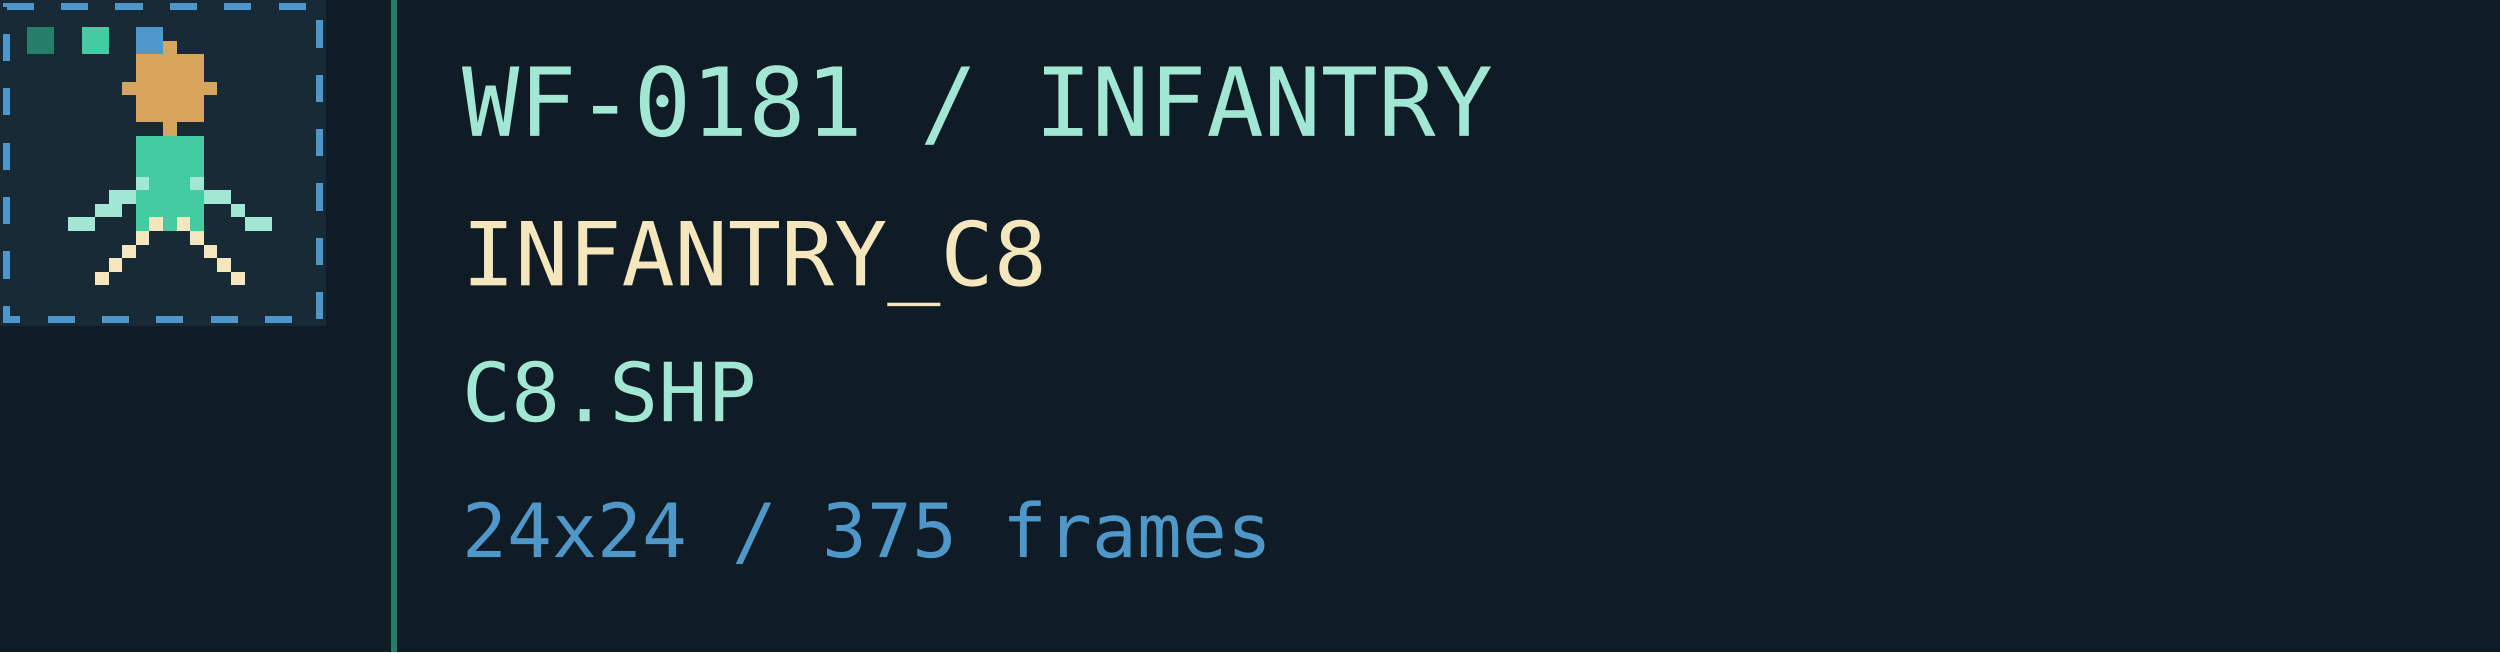
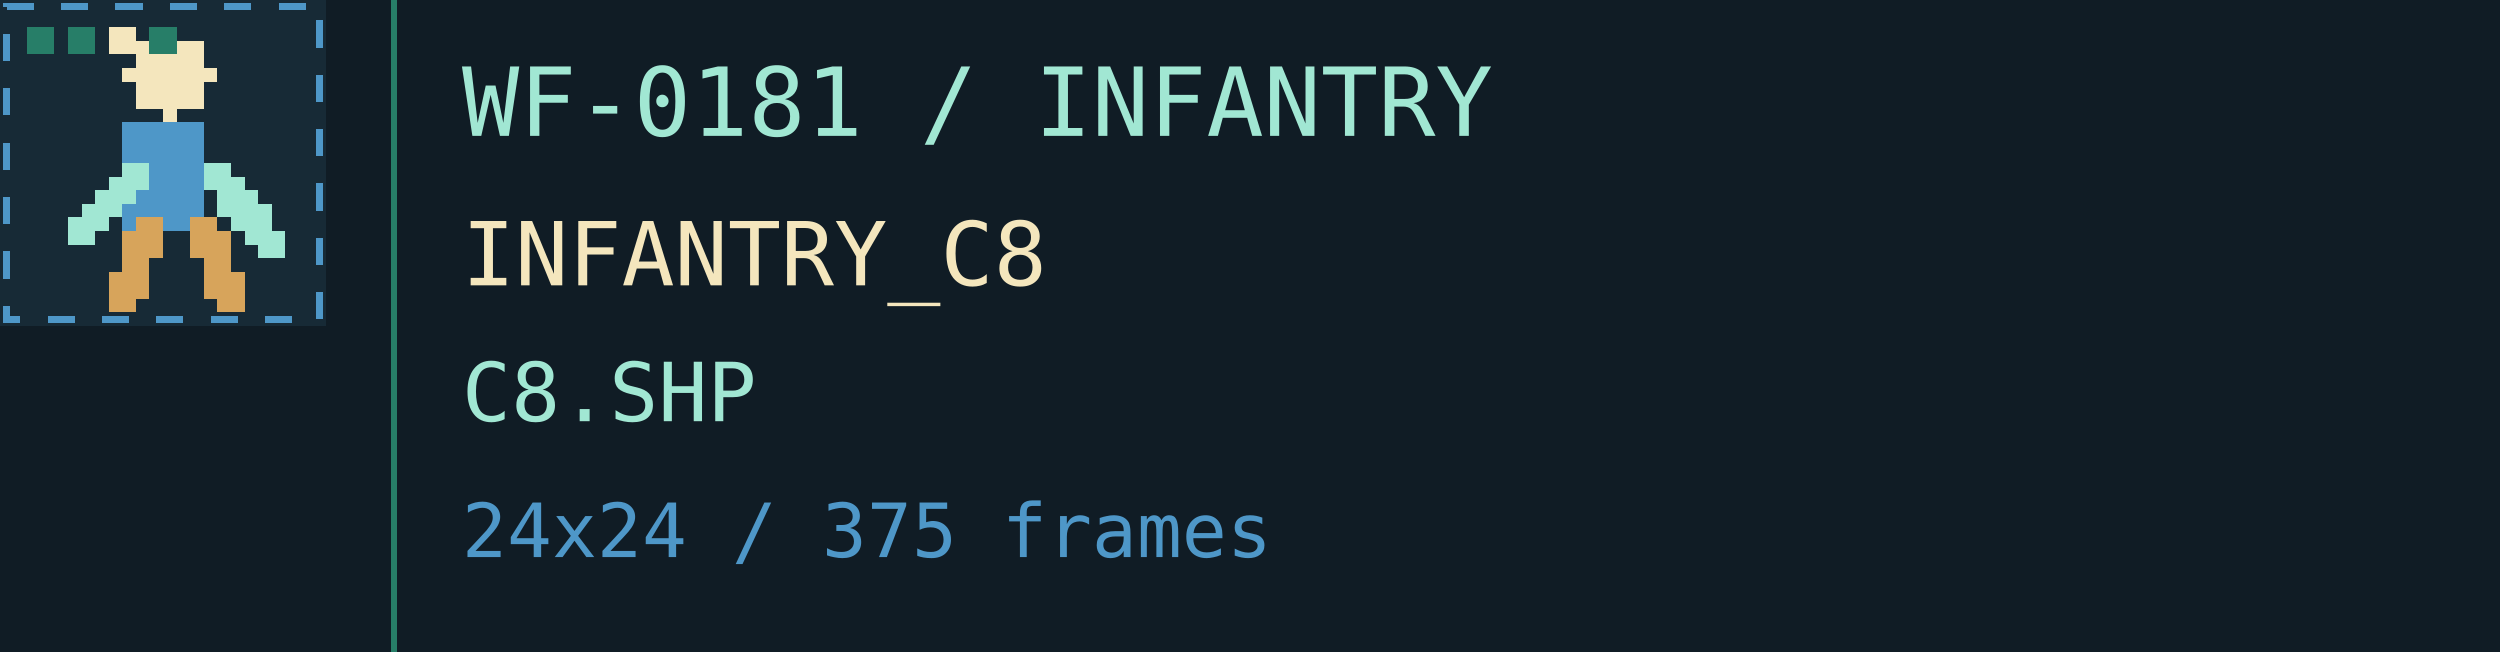
<svg xmlns="http://www.w3.org/2000/svg" viewBox="0 0 184 48" width="552" height="144" shape-rendering="crispEdges" role="img" aria-label="WF-0181 infantry INFANTRY_C8 original wireframe">
  <rect width="184" height="48" fill="#101c25" />
  <rect width="24" height="24" fill="#172a36" />
  <rect x="0.5" y="0.5" width="23" height="23" fill="none" stroke="#4e97c8" stroke-dasharray="2 2" stroke-width="0.5" />
  <rect x="2" y="2" width="2" height="1" fill="#277e68" />
-   <rect x="6" y="2" width="2" height="1" fill="#45cba2" />
-   <rect x="10" y="2" width="2" height="1" fill="#4e97c8" />
+   <rect x="5" y="2" width="2" height="1" fill="#277e68" />
+   <rect x="8" y="2" width="2" height="1" fill="#f4e6bd" />
+   <rect x="11" y="2" width="2" height="1" fill="#277e68" />
  <rect x="2" y="3" width="2" height="1" fill="#277e68" />
-   <rect x="6" y="3" width="2" height="1" fill="#45cba2" />
-   <rect x="10" y="3" width="2" height="1" fill="#4e97c8" />
-   <rect x="12" y="3" width="1" height="1" fill="#d7a45b" />
-   <rect x="10" y="4" width="5" height="1" fill="#d7a45b" />
-   <rect x="10" y="5" width="5" height="1" fill="#d7a45b" />
-   <rect x="9" y="6" width="7" height="1" fill="#d7a45b" />
-   <rect x="10" y="7" width="5" height="1" fill="#d7a45b" />
-   <rect x="10" y="8" width="5" height="1" fill="#d7a45b" />
-   <rect x="12" y="9" width="1" height="1" fill="#d7a45b" />
-   <rect x="10" y="10" width="5" height="1" fill="#45cba2" />
-   <rect x="10" y="11" width="5" height="1" fill="#45cba2" />
-   <rect x="10" y="12" width="5" height="1" fill="#45cba2" />
-   <rect x="10" y="13" width="1" height="1" fill="#a1e7d3" />
-   <rect x="11" y="13" width="3" height="1" fill="#45cba2" />
-   <rect x="14" y="13" width="1" height="1" fill="#a1e7d3" />
-   <rect x="8" y="14" width="2" height="1" fill="#a1e7d3" />
-   <rect x="10" y="14" width="5" height="1" fill="#45cba2" />
-   <rect x="15" y="14" width="2" height="1" fill="#a1e7d3" />
-   <rect x="7" y="15" width="2" height="1" fill="#a1e7d3" />
-   <rect x="10" y="15" width="5" height="1" fill="#45cba2" />
-   <rect x="17" y="15" width="1" height="1" fill="#a1e7d3" />
-   <rect x="5" y="16" width="2" height="1" fill="#a1e7d3" />
-   <rect x="10" y="16" width="1" height="1" fill="#45cba2" />
-   <rect x="11" y="16" width="1" height="1" fill="#f4e6bd" />
-   <rect x="12" y="16" width="1" height="1" fill="#45cba2" />
-   <rect x="13" y="16" width="1" height="1" fill="#f4e6bd" />
-   <rect x="14" y="16" width="1" height="1" fill="#45cba2" />
-   <rect x="18" y="16" width="2" height="1" fill="#a1e7d3" />
-   <rect x="10" y="17" width="1" height="1" fill="#f4e6bd" />
-   <rect x="14" y="17" width="1" height="1" fill="#f4e6bd" />
-   <rect x="9" y="18" width="1" height="1" fill="#f4e6bd" />
-   <rect x="15" y="18" width="1" height="1" fill="#f4e6bd" />
-   <rect x="8" y="19" width="1" height="1" fill="#f4e6bd" />
-   <rect x="16" y="19" width="1" height="1" fill="#f4e6bd" />
-   <rect x="7" y="20" width="1" height="1" fill="#f4e6bd" />
-   <rect x="17" y="20" width="1" height="1" fill="#f4e6bd" />
+   <rect x="5" y="3" width="2" height="1" fill="#277e68" />
+   <rect x="8" y="3" width="3" height="1" fill="#f4e6bd" />
+   <rect x="11" y="3" width="2" height="1" fill="#277e68" />
+   <rect x="13" y="3" width="2" height="1" fill="#f4e6bd" />
+   <rect x="10" y="4" width="5" height="1" fill="#f4e6bd" />
+   <rect x="9" y="5" width="7" height="1" fill="#f4e6bd" />
+   <rect x="10" y="6" width="5" height="1" fill="#f4e6bd" />
+   <rect x="10" y="7" width="5" height="1" fill="#f4e6bd" />
+   <rect x="12" y="8" width="1" height="1" fill="#f4e6bd" />
+   <rect x="9" y="9" width="6" height="1" fill="#4e97c8" />
+   <rect x="9" y="10" width="6" height="1" fill="#4e97c8" />
+   <rect x="9" y="11" width="6" height="1" fill="#4e97c8" />
+   <rect x="9" y="12" width="2" height="1" fill="#a1e7d3" />
+   <rect x="11" y="12" width="4" height="1" fill="#4e97c8" />
+   <rect x="15" y="12" width="2" height="1" fill="#a1e7d3" />
+   <rect x="8" y="13" width="3" height="1" fill="#a1e7d3" />
+   <rect x="11" y="13" width="4" height="1" fill="#4e97c8" />
+   <rect x="15" y="13" width="3" height="1" fill="#a1e7d3" />
+   <rect x="7" y="14" width="3" height="1" fill="#a1e7d3" />
+   <rect x="10" y="14" width="5" height="1" fill="#4e97c8" />
+   <rect x="16" y="14" width="3" height="1" fill="#a1e7d3" />
+   <rect x="6" y="15" width="3" height="1" fill="#a1e7d3" />
+   <rect x="9" y="15" width="6" height="1" fill="#4e97c8" />
+   <rect x="16" y="15" width="4" height="1" fill="#a1e7d3" />
+   <rect x="5" y="16" width="3" height="1" fill="#a1e7d3" />
+   <rect x="9" y="16" width="1" height="1" fill="#4e97c8" />
+   <rect x="10" y="16" width="2" height="1" fill="#d7a45b" />
+   <rect x="12" y="16" width="2" height="1" fill="#4e97c8" />
+   <rect x="14" y="16" width="2" height="1" fill="#d7a45b" />
+   <rect x="17" y="16" width="3" height="1" fill="#a1e7d3" />
+   <rect x="5" y="17" width="2" height="1" fill="#a1e7d3" />
+   <rect x="9" y="17" width="3" height="1" fill="#d7a45b" />
+   <rect x="14" y="17" width="3" height="1" fill="#d7a45b" />
+   <rect x="18" y="17" width="3" height="1" fill="#a1e7d3" />
+   <rect x="9" y="18" width="3" height="1" fill="#d7a45b" />
+   <rect x="14" y="18" width="3" height="1" fill="#d7a45b" />
+   <rect x="19" y="18" width="2" height="1" fill="#a1e7d3" />
+   <rect x="9" y="19" width="2" height="1" fill="#d7a45b" />
+   <rect x="15" y="19" width="2" height="1" fill="#d7a45b" />
+   <rect x="8" y="20" width="3" height="1" fill="#d7a45b" />
+   <rect x="15" y="20" width="3" height="1" fill="#d7a45b" />
+   <rect x="8" y="21" width="3" height="1" fill="#d7a45b" />
+   <rect x="15" y="21" width="3" height="1" fill="#d7a45b" />
+   <rect x="8" y="22" width="2" height="1" fill="#d7a45b" />
+   <rect x="16" y="22" width="2" height="1" fill="#d7a45b" />
  <line x1="29" y1="0" x2="29" y2="48" stroke="#277e68" stroke-width="0.5" />
  <g font-family="monospace" fill="#a1e7d3">
    <text x="34" y="10" font-size="7">WF-0181 / INFANTRY</text>
    <text x="34" y="21" font-size="6.5" fill="#f4e6bd">INFANTRY_C8</text>
    <text x="34" y="31" font-size="6">C8.SHP</text>
    <text x="34" y="41" font-size="5.5" fill="#4e97c8">24x24 / 375 frames</text>
  </g>
</svg>
